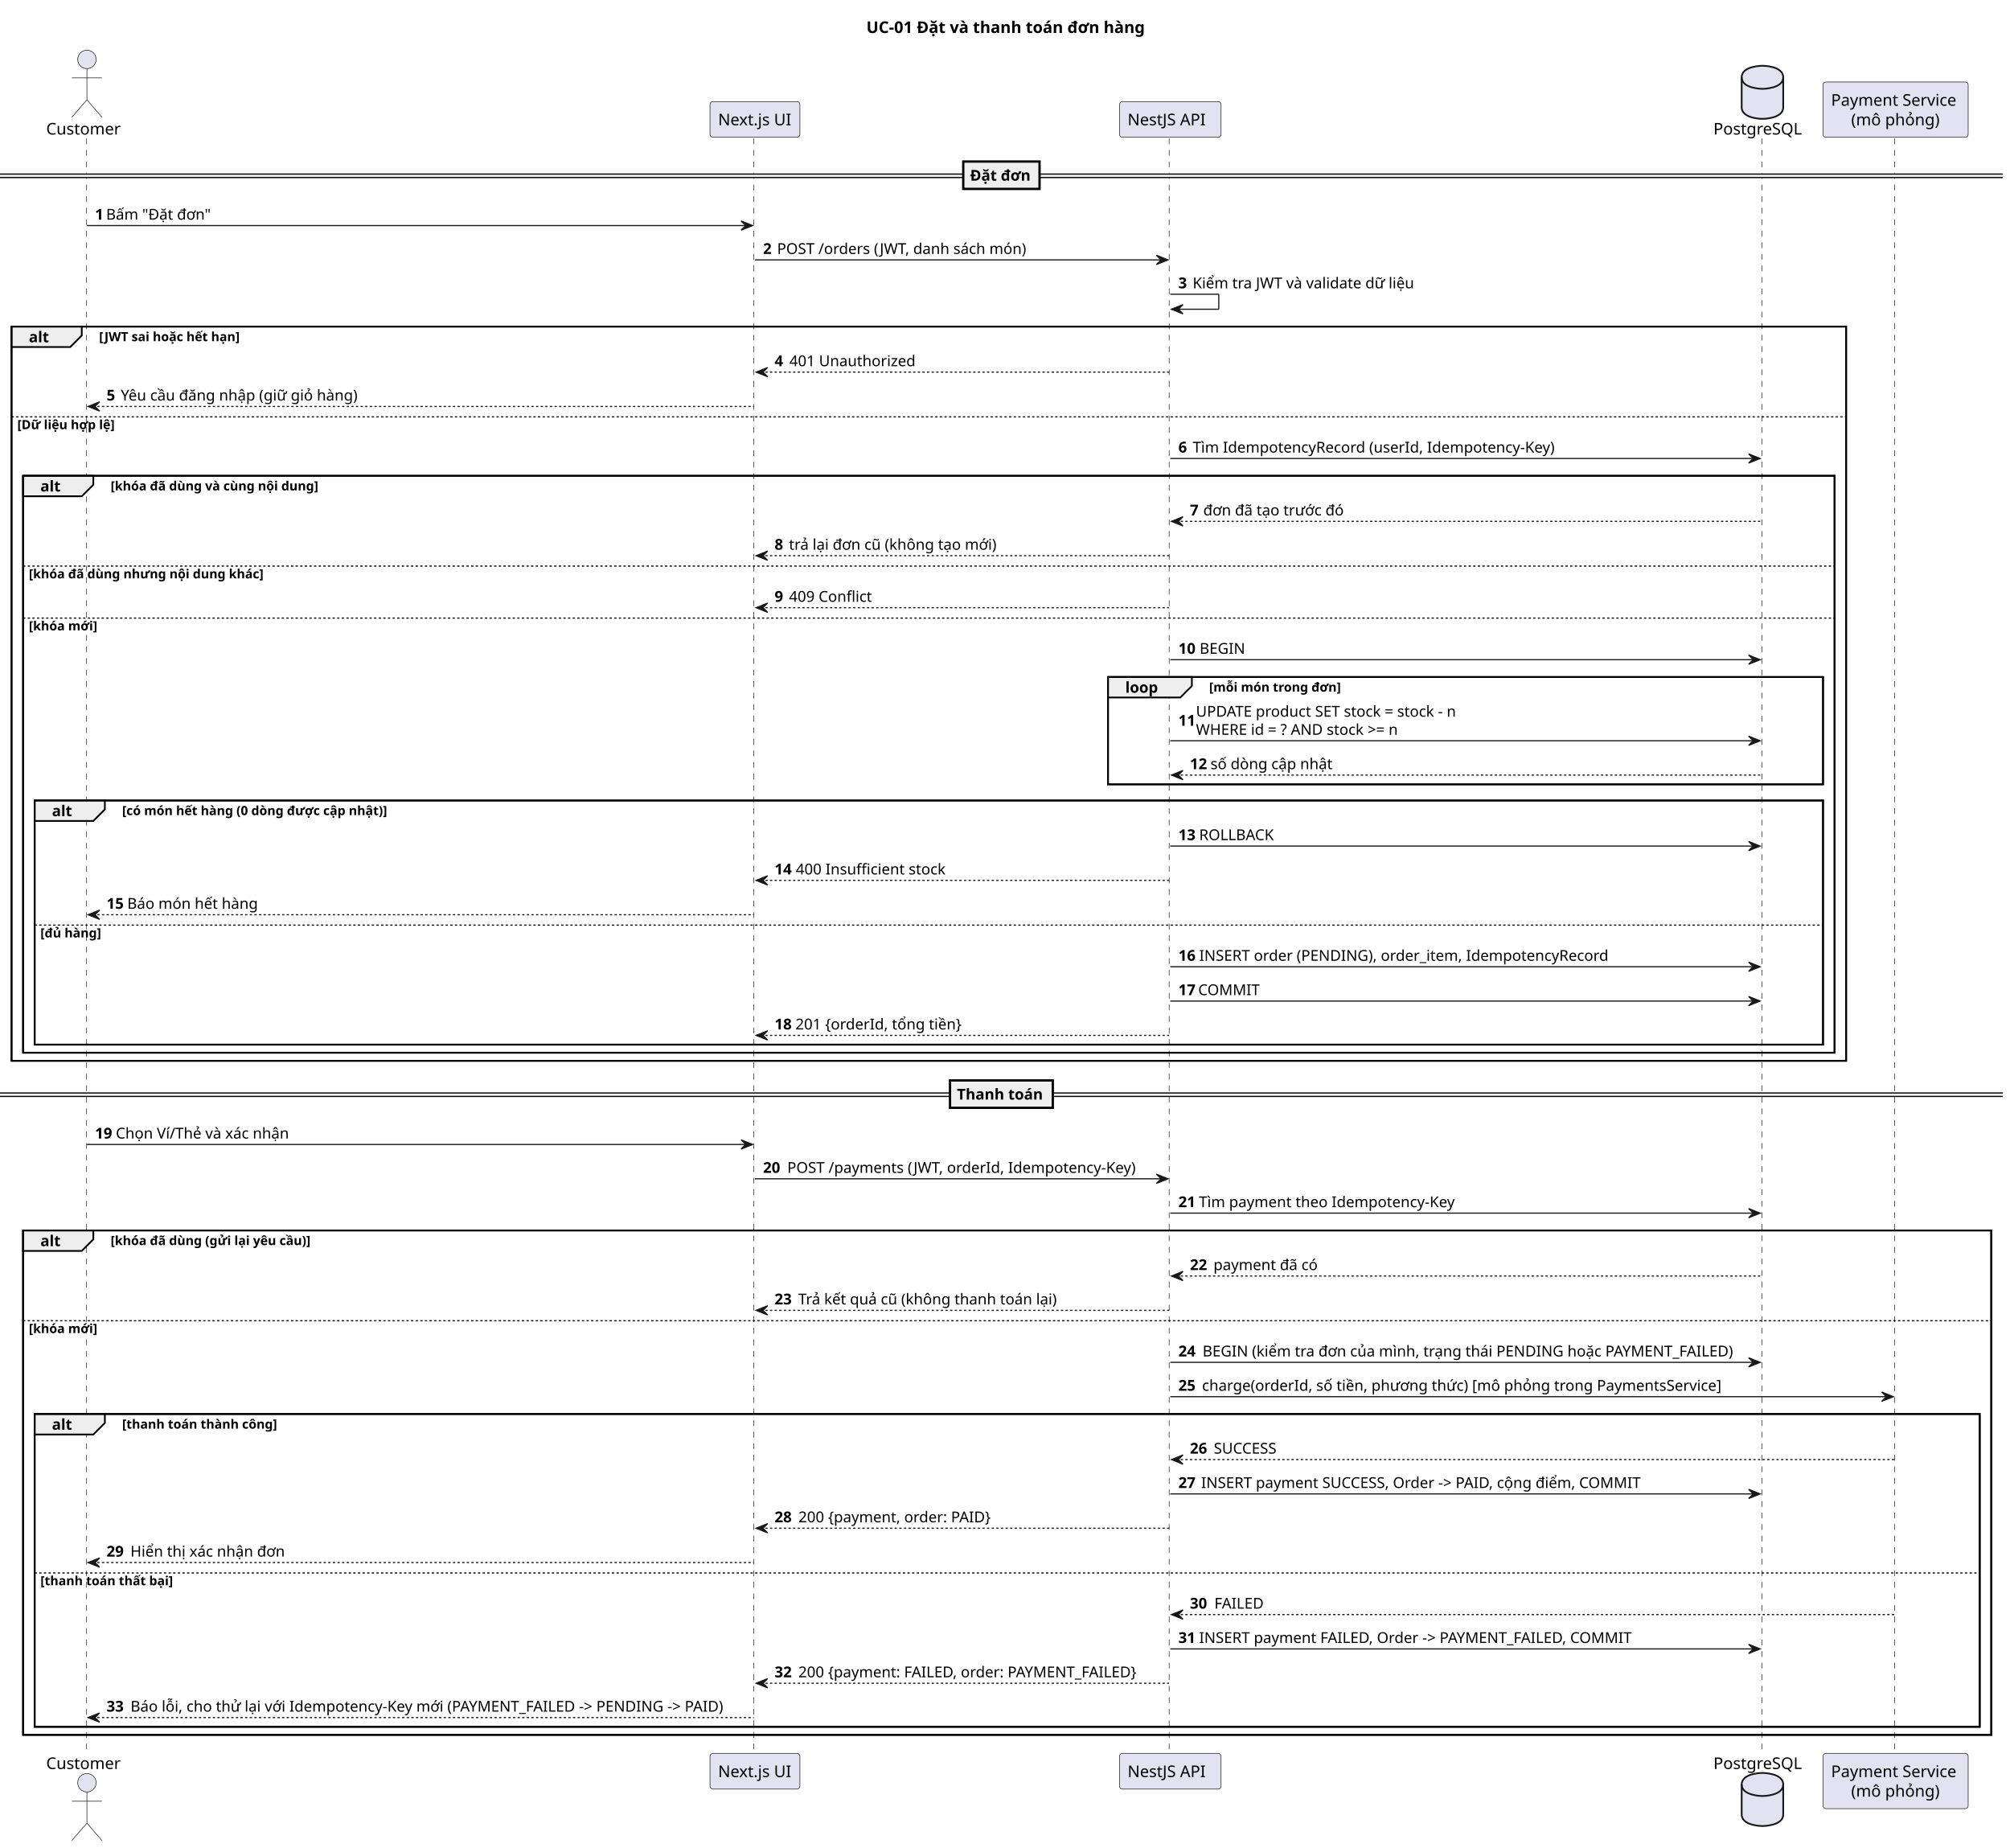
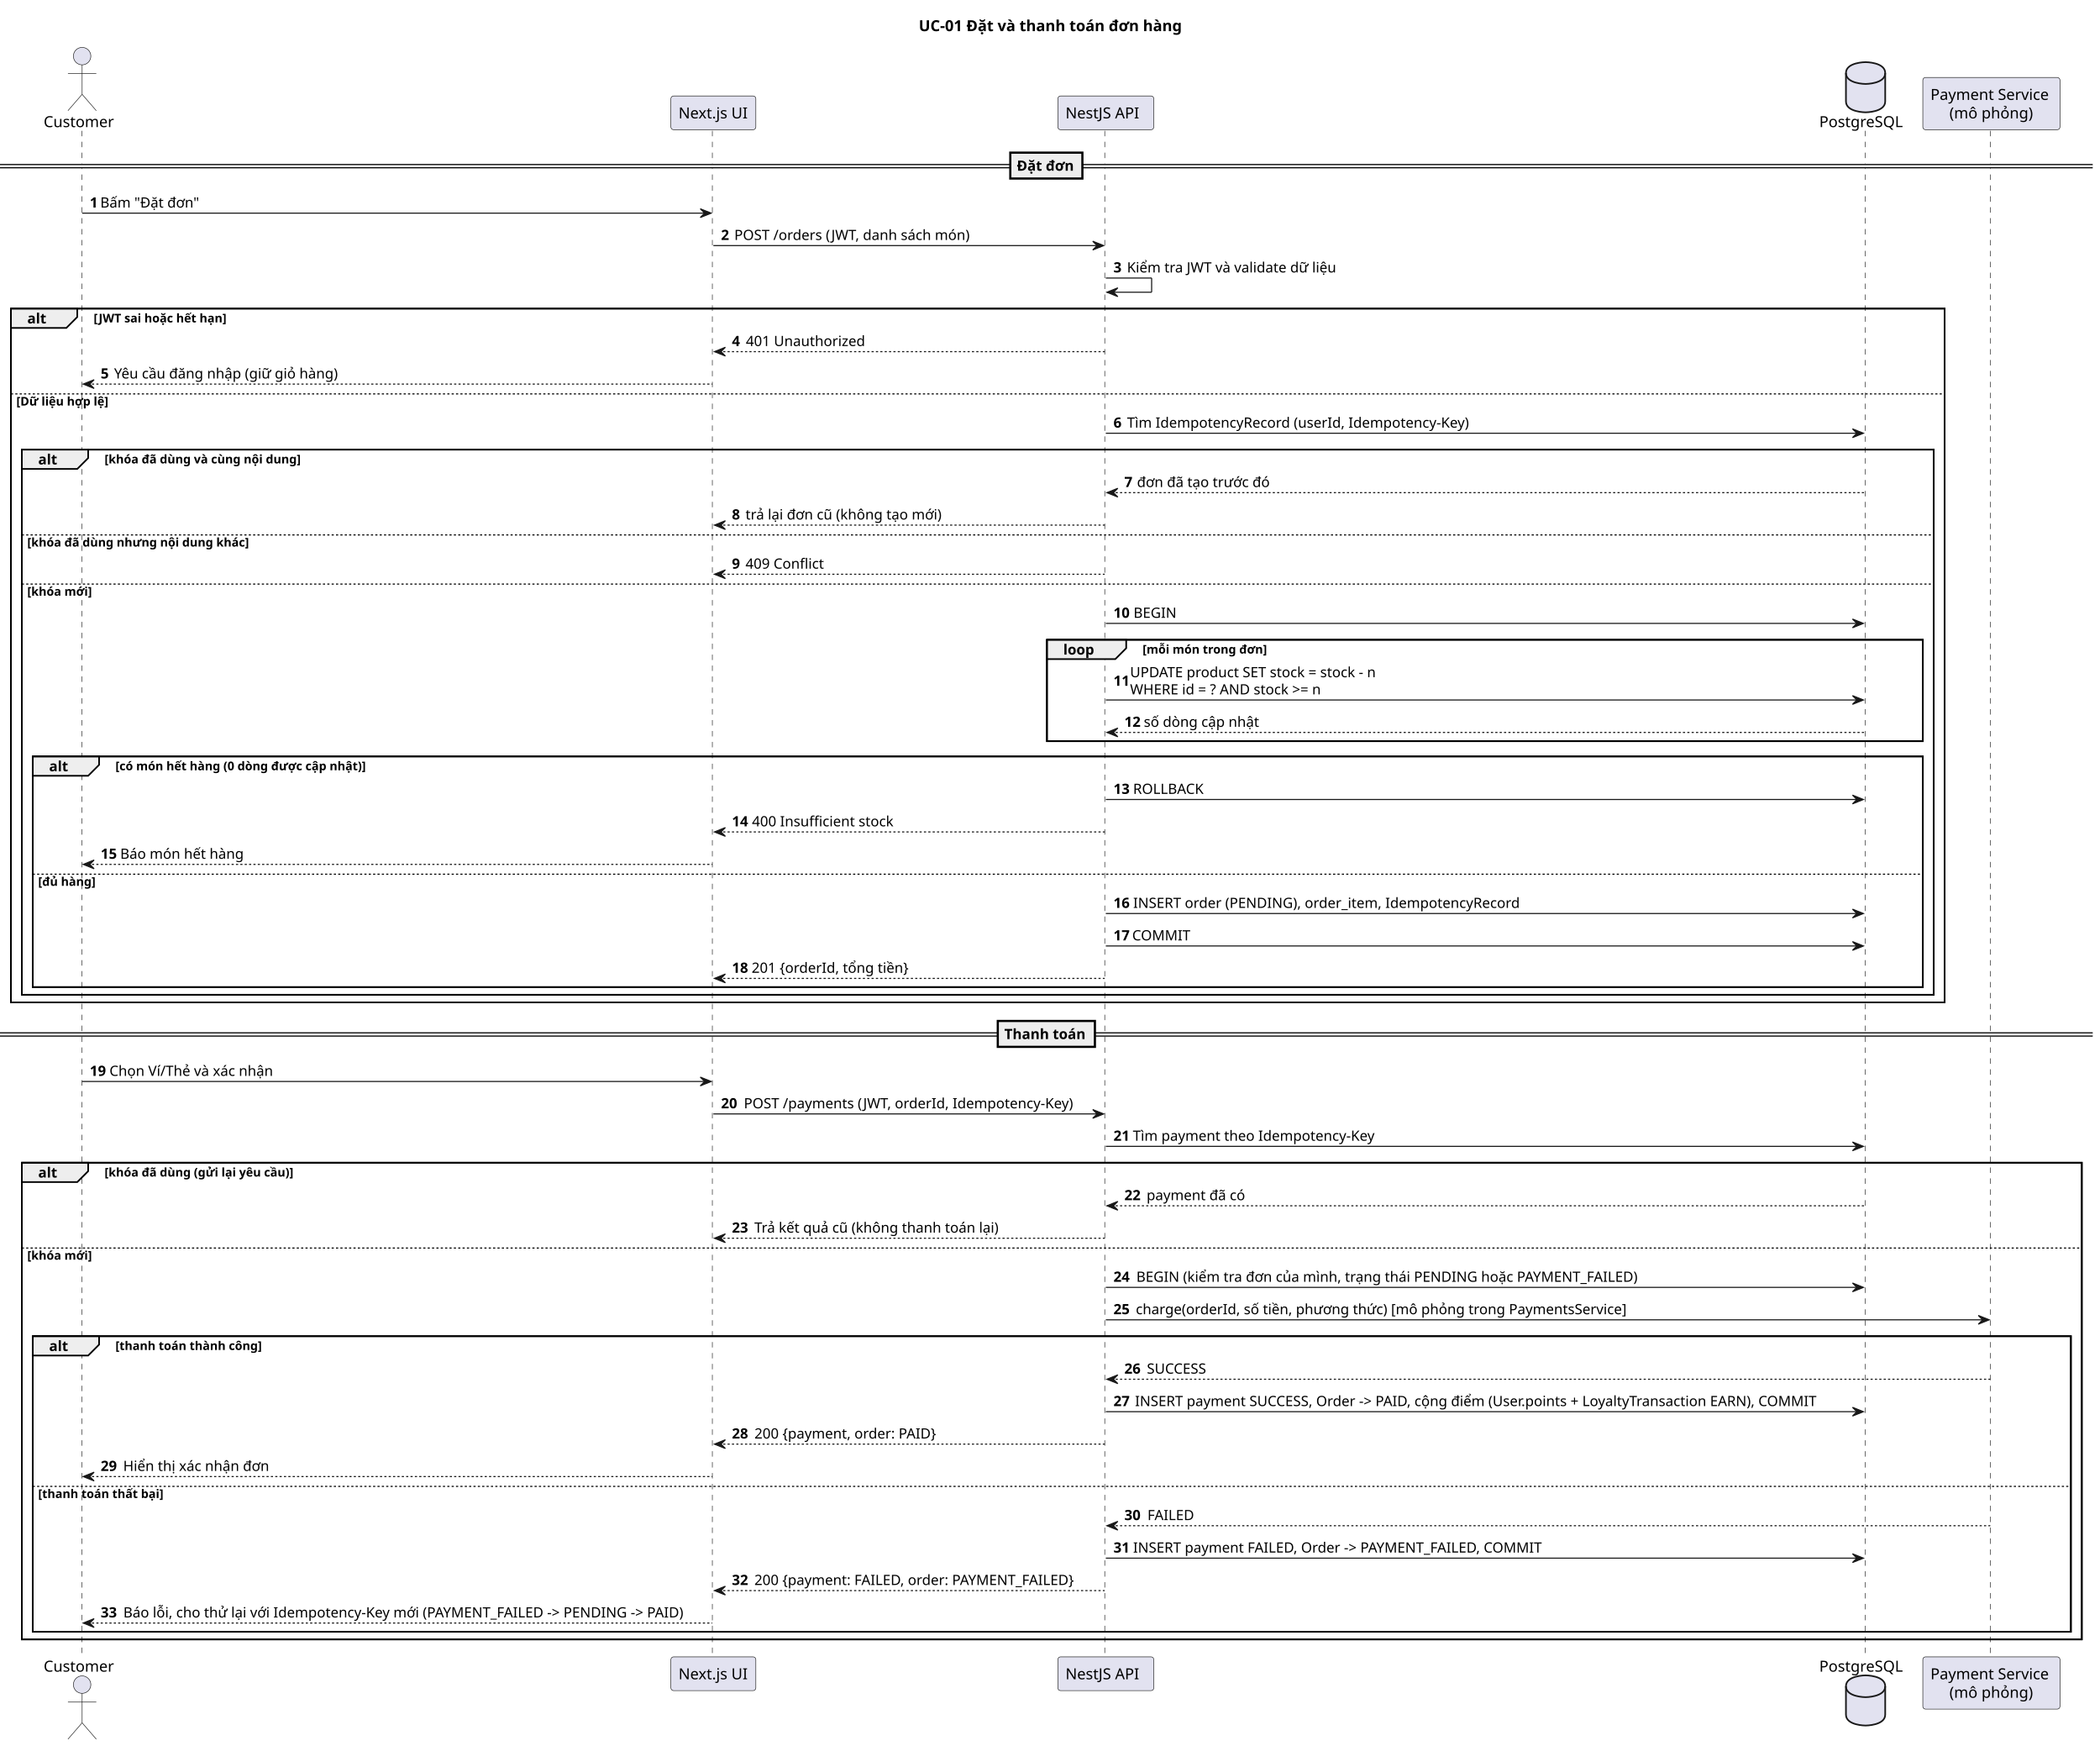
- <svg xmlns="http://www.w3.org/2000/svg" contentStyleType="text/css" height="1600px" preserveAspectRatio="none" style="width:1741px;height:1600px;background:#FFFFFF;" version="1.1" viewBox="0 0 1741 1600" width="1741px" zoomAndPan="magnify">
+ <svg xmlns="http://www.w3.org/2000/svg" contentStyleType="text/css" height="1600px" preserveAspectRatio="none" style="width:1925px;height:1600px;background:#FFFFFF;" version="1.1" viewBox="0 0 1925 1600" width="1925px" zoomAndPan="magnify">
  <defs />
  <g>
-     <text fill="#000000" font-family="sans-serif" font-size="14" font-weight="bold" lengthAdjust="spacing" textLength="232.88" x="750.442" y="28.562">UC-01 Đặt và thanh toán đơn hàng</text>
-     <rect fill="none" height="635.828" style="stroke:#000000;stroke-width:1.5;" width="1589.044" x="10" y="282.797" />
-     <rect fill="none" height="499.601" style="stroke:#000000;stroke-width:1.5;" width="1569.044" x="20" y="412.024" />
-     <rect fill="none" height="92.918" style="stroke:#000000;stroke-width:1.5;" width="619.35" x="959.695" y="586.291" />
-     <rect fill="none" height="211.416" style="stroke:#000000;stroke-width:1.5;" width="1549.044" x="30" y="693.209" />
-     <rect fill="none" height="436.832" style="stroke:#000000;stroke-width:1.5;" width="1704.764" x="20" y="1065.543" />
-     <rect fill="none" height="270.875" style="stroke:#000000;stroke-width:1.5;" width="1684.764" x="30" y="1224.5" />
+     <text fill="#000000" font-family="sans-serif" font-size="14" font-weight="bold" lengthAdjust="spacing" textLength="232.88" x="842.21" y="28.562">UC-01 Đặt và thanh toán đơn hàng</text>
+     <rect fill="none" height="635.828" style="stroke:#000000;stroke-width:1.5;" width="1772.581" x="10" y="282.797" />
+     <rect fill="none" height="499.601" style="stroke:#000000;stroke-width:1.5;" width="1752.581" x="20" y="412.024" />
+     <rect fill="none" height="92.918" style="stroke:#000000;stroke-width:1.5;" width="802.886" x="959.695" y="586.291" />
+     <rect fill="none" height="211.416" style="stroke:#000000;stroke-width:1.5;" width="1732.581" x="30" y="693.209" />
+     <rect fill="none" height="436.832" style="stroke:#000000;stroke-width:1.5;" width="1888.3" x="20" y="1065.543" />
+     <rect fill="none" height="270.875" style="stroke:#000000;stroke-width:1.5;" width="1868.3" x="30" y="1224.5" />
    <line style="stroke:#181818;stroke-width:0.5;stroke-dasharray:5.0,5.0;" x1="75" x2="75" y1="119.879" y2="1519.375" />
    <line style="stroke:#181818;stroke-width:0.5;stroke-dasharray:5.0,5.0;" x1="652.986" x2="652.986" y1="119.879" y2="1519.375" />
    <line style="stroke:#181818;stroke-width:0.5;stroke-dasharray:5.0,5.0;" x1="1012.695" x2="1012.695" y1="119.879" y2="1519.375" />
-     <line style="stroke:#181818;stroke-width:0.5;stroke-dasharray:5.0,5.0;" x1="1526.117" x2="1526.117" y1="119.879" y2="1519.375" />
-     <line style="stroke:#181818;stroke-width:0.5;stroke-dasharray:5.0,5.0;" x1="1641.044" x2="1641.044" y1="119.879" y2="1519.375" />
+     <line style="stroke:#181818;stroke-width:0.5;stroke-dasharray:5.0,5.0;" x1="1709.653" x2="1709.653" y1="119.879" y2="1519.375" />
+     <line style="stroke:#181818;stroke-width:0.5;stroke-dasharray:5.0,5.0;" x1="1824.581" x2="1824.581" y1="119.879" y2="1519.375" />
    <text fill="#000000" font-family="sans-serif" font-size="14" lengthAdjust="spacing" textLength="64.565" x="40" y="116.502">Customer</text>
    <ellipse cx="75.283" cy="51.44" fill="#E2E2F0" rx="8" ry="8" style="stroke:#181818;stroke-width:0.5;" />
    <path d="M75.283,59.44 L75.283,86.439 M62.283,67.439 L88.283,67.439 M75.283,86.439 L62.283,101.439 M75.283,86.439 L88.283,101.439 " fill="none" style="stroke:#181818;stroke-width:0.5;" />
    <text fill="#000000" font-family="sans-serif" font-size="14" lengthAdjust="spacing" textLength="64.565" x="40" y="1531.938">Customer</text>
    <ellipse cx="75.283" cy="1543.814" fill="#E2E2F0" rx="8" ry="8" style="stroke:#181818;stroke-width:0.5;" />
    <path d="M75.283,1551.814 L75.283,1578.814 M62.283,1559.814 L88.283,1559.814 M75.283,1578.814 L62.283,1593.814 M75.283,1578.814 L88.283,1593.814 " fill="none" style="stroke:#181818;stroke-width:0.5;" />
    <rect fill="#E2E2F0" height="30.939" rx="2.5" ry="2.5" style="stroke:#181818;stroke-width:0.5;" width="77.861" x="614.986" y="87.939" />
    <text fill="#000000" font-family="sans-serif" font-size="14" lengthAdjust="spacing" textLength="63.861" x="621.986" y="108.502">Next.js UI</text>
    <rect fill="#E2E2F0" height="30.939" rx="2.5" ry="2.5" style="stroke:#181818;stroke-width:0.5;" width="77.861" x="614.986" y="1518.375" />
    <text fill="#000000" font-family="sans-serif" font-size="14" lengthAdjust="spacing" textLength="63.861" x="621.986" y="1538.938">Next.js UI</text>
    <rect fill="#E2E2F0" height="30.939" rx="2.5" ry="2.5" style="stroke:#181818;stroke-width:0.5;" width="87.951" x="969.695" y="87.939" />
    <text fill="#000000" font-family="sans-serif" font-size="14" lengthAdjust="spacing" textLength="73.951" x="976.695" y="108.502">NestJS API</text>
    <rect fill="#E2E2F0" height="30.939" rx="2.5" ry="2.5" style="stroke:#181818;stroke-width:0.5;" width="87.951" x="969.695" y="1518.375" />
    <text fill="#000000" font-family="sans-serif" font-size="14" lengthAdjust="spacing" textLength="73.951" x="976.695" y="1538.938">NestJS API</text>
-     <text fill="#000000" font-family="sans-serif" font-size="14" lengthAdjust="spacing" textLength="78.928" x="1484.117" y="116.502">PostgreSQL</text>
-     <path d="M1508.581,66.939 C1508.581,56.94 1526.581,56.94 1526.581,56.94 C1526.581,56.94 1544.581,56.94 1544.581,66.939 L1544.581,92.939 C1544.581,102.939 1526.581,102.939 1526.581,102.939 C1526.581,102.939 1508.581,102.939 1508.581,92.939 L1508.581,66.939 " fill="#E2E2F0" style="stroke:#181818;stroke-width:1.5;" />
-     <path d="M1508.581,66.939 C1508.581,76.939 1526.581,76.939 1526.581,76.939 C1526.581,76.939 1544.581,76.939 1544.581,66.939 " fill="none" style="stroke:#181818;stroke-width:1.5;" />
-     <text fill="#000000" font-family="sans-serif" font-size="14" lengthAdjust="spacing" textLength="78.928" x="1484.117" y="1531.938">PostgreSQL</text>
-     <path d="M1508.581,1545.314 C1508.581,1535.314 1526.581,1535.314 1526.581,1535.314 C1526.581,1535.314 1544.581,1535.314 1544.581,1545.314 L1544.581,1571.314 C1544.581,1581.314 1526.581,1581.314 1526.581,1581.314 C1526.581,1581.314 1508.581,1581.314 1508.581,1571.314 L1508.581,1545.314 " fill="#E2E2F0" style="stroke:#181818;stroke-width:1.5;" />
-     <path d="M1508.581,1545.314 C1508.581,1555.314 1526.581,1555.314 1526.581,1555.314 C1526.581,1555.314 1544.581,1555.314 1544.581,1545.314 " fill="none" style="stroke:#181818;stroke-width:1.5;" />
-     <rect fill="#E2E2F0" height="47.879" rx="2.5" ry="2.5" style="stroke:#181818;stroke-width:0.5;" width="125.72" x="1579.044" y="71" />
-     <text fill="#000000" font-family="sans-serif" font-size="14" lengthAdjust="spacing" textLength="111.72" x="1586.044" y="91.562">Payment Service</text>
-     <text fill="#000000" font-family="sans-serif" font-size="14" lengthAdjust="spacing" textLength="76.911" x="1603.449" y="108.502">(mô phỏng)</text>
-     <rect fill="#E2E2F0" height="47.879" rx="2.5" ry="2.5" style="stroke:#181818;stroke-width:0.5;" width="125.72" x="1579.044" y="1518.375" />
-     <text fill="#000000" font-family="sans-serif" font-size="14" lengthAdjust="spacing" textLength="111.72" x="1586.044" y="1538.938">Payment Service</text>
-     <text fill="#000000" font-family="sans-serif" font-size="14" lengthAdjust="spacing" textLength="76.911" x="1603.449" y="1555.877">(mô phỏng)</text>
-     <rect fill="#EEEEEE" height="3" style="stroke:#EEEEEE;stroke-width:1.0;" width="1734.764" x="0" y="150.744" />
-     <line style="stroke:#000000;stroke-width:1.0;" x1="0" x2="1734.764" y1="150.744" y2="150.744" />
-     <line style="stroke:#000000;stroke-width:1.0;" x1="0" x2="1734.764" y1="153.744" y2="153.744" />
-     <rect fill="#EEEEEE" height="23.73" style="stroke:#000000;stroke-width:2.0;" width="66.095" x="834.335" y="139.879" />
-     <text fill="#000000" font-family="sans-serif" font-size="13" font-weight="bold" lengthAdjust="spacing" textLength="49.017" x="840.335" y="156.473">Đặt đơn</text>
+     <text fill="#000000" font-family="sans-serif" font-size="14" lengthAdjust="spacing" textLength="78.928" x="1667.653" y="116.502">PostgreSQL</text>
+     <path d="M1692.117,66.939 C1692.117,56.94 1710.117,56.94 1710.117,56.94 C1710.117,56.94 1728.117,56.94 1728.117,66.939 L1728.117,92.939 C1728.117,102.939 1710.117,102.939 1710.117,102.939 C1710.117,102.939 1692.117,102.939 1692.117,92.939 L1692.117,66.939 " fill="#E2E2F0" style="stroke:#181818;stroke-width:1.5;" />
+     <path d="M1692.117,66.939 C1692.117,76.939 1710.117,76.939 1710.117,76.939 C1710.117,76.939 1728.117,76.939 1728.117,66.939 " fill="none" style="stroke:#181818;stroke-width:1.5;" />
+     <text fill="#000000" font-family="sans-serif" font-size="14" lengthAdjust="spacing" textLength="78.928" x="1667.653" y="1531.938">PostgreSQL</text>
+     <path d="M1692.117,1545.314 C1692.117,1535.314 1710.117,1535.314 1710.117,1535.314 C1710.117,1535.314 1728.117,1535.314 1728.117,1545.314 L1728.117,1571.314 C1728.117,1581.314 1710.117,1581.314 1710.117,1581.314 C1710.117,1581.314 1692.117,1581.314 1692.117,1571.314 L1692.117,1545.314 " fill="#E2E2F0" style="stroke:#181818;stroke-width:1.5;" />
+     <path d="M1692.117,1545.314 C1692.117,1555.314 1710.117,1555.314 1710.117,1555.314 C1710.117,1555.314 1728.117,1555.314 1728.117,1545.314 " fill="none" style="stroke:#181818;stroke-width:1.5;" />
+     <rect fill="#E2E2F0" height="47.879" rx="2.5" ry="2.5" style="stroke:#181818;stroke-width:0.5;" width="125.72" x="1762.581" y="71" />
+     <text fill="#000000" font-family="sans-serif" font-size="14" lengthAdjust="spacing" textLength="111.72" x="1769.581" y="91.562">Payment Service</text>
+     <text fill="#000000" font-family="sans-serif" font-size="14" lengthAdjust="spacing" textLength="76.911" x="1786.985" y="108.502">(mô phỏng)</text>
+     <rect fill="#E2E2F0" height="47.879" rx="2.5" ry="2.5" style="stroke:#181818;stroke-width:0.5;" width="125.72" x="1762.581" y="1518.375" />
+     <text fill="#000000" font-family="sans-serif" font-size="14" lengthAdjust="spacing" textLength="111.72" x="1769.581" y="1538.938">Payment Service</text>
+     <text fill="#000000" font-family="sans-serif" font-size="14" lengthAdjust="spacing" textLength="76.911" x="1786.985" y="1555.877">(mô phỏng)</text>
+     <rect fill="#EEEEEE" height="3" style="stroke:#EEEEEE;stroke-width:1.0;" width="1918.3" x="0" y="150.744" />
+     <line style="stroke:#000000;stroke-width:1.0;" x1="0" x2="1918.3" y1="150.744" y2="150.744" />
+     <line style="stroke:#000000;stroke-width:1.0;" x1="0" x2="1918.3" y1="153.744" y2="153.744" />
+     <rect fill="#EEEEEE" height="23.73" style="stroke:#000000;stroke-width:2.0;" width="66.095" x="926.102" y="139.879" />
+     <text fill="#000000" font-family="sans-serif" font-size="13" font-weight="bold" lengthAdjust="spacing" textLength="49.017" x="932.102" y="156.473">Đặt đơn</text>
    <polygon fill="#181818" points="641.917,191.338,651.917,195.338,641.917,199.338,645.917,195.338" style="stroke:#181818;stroke-width:1.0;" />
    <line style="stroke:#181818;stroke-width:1.0;" x1="75.283" x2="647.917" y1="195.338" y2="195.338" />
    <text fill="#000000" font-family="sans-serif" font-size="13" font-weight="bold" lengthAdjust="spacing" textLength="5.605" x="82.283" y="190.202">1</text>
    <text fill="#000000" font-family="sans-serif" font-size="13" lengthAdjust="spacing" textLength="90.949" x="91.888" y="190.202">Bấm "Đặt đơn"</text>
    <polygon fill="#181818" points="1001.67,221.067,1011.67,225.067,1001.67,229.067,1005.67,225.067" style="stroke:#181818;stroke-width:1.0;" />
    <line style="stroke:#181818;stroke-width:1.0;" x1="653.917" x2="1007.67" y1="225.067" y2="225.067" />
    <text fill="#000000" font-family="sans-serif" font-size="13" font-weight="bold" lengthAdjust="spacing" textLength="8.188" x="660.917" y="219.932">2</text>
    <text fill="#000000" font-family="sans-serif" font-size="13" lengthAdjust="spacing" textLength="226.542" x="673.105" y="219.932">POST /orders (JWT, danh sách món)</text>
    <line style="stroke:#181818;stroke-width:1.0;" x1="1013.67" x2="1055.67" y1="254.797" y2="254.797" />
    <line style="stroke:#181818;stroke-width:1.0;" x1="1055.67" x2="1055.67" y1="254.797" y2="267.797" />
    <line style="stroke:#181818;stroke-width:1.0;" x1="1014.67" x2="1055.67" y1="267.797" y2="267.797" />
    <polygon fill="#181818" points="1024.67,263.797,1014.67,267.797,1024.67,271.797,1020.67,267.797" style="stroke:#181818;stroke-width:1.0;" />
    <text fill="#000000" font-family="sans-serif" font-size="13" font-weight="bold" lengthAdjust="spacing" textLength="8.392" x="1020.67" y="249.661">3</text>
    <text fill="#000000" font-family="sans-serif" font-size="13" lengthAdjust="spacing" textLength="198.034" x="1033.062" y="249.661">Kiểm tra JWT và validate dữ liệu</text>
    <path d="M10,282.797 L70.831,282.797 L70.831,290.526 L60.831,300.526 L10,300.526 L10,282.797 " fill="#EEEEEE" style="stroke:#000000;stroke-width:1.5;" />
-     <rect fill="none" height="635.828" style="stroke:#000000;stroke-width:1.5;" width="1589.044" x="10" y="282.797" />
+     <rect fill="none" height="635.828" style="stroke:#000000;stroke-width:1.5;" width="1772.581" x="10" y="282.797" />
    <text fill="#000000" font-family="sans-serif" font-size="13" font-weight="bold" lengthAdjust="spacing" textLength="15.831" x="25" y="296.391">alt</text>
    <text fill="#000000" font-family="sans-serif" font-size="11" font-weight="bold" lengthAdjust="spacing" textLength="123.39" x="85.831" y="295.453">[JWT sai hoặc hết hạn]</text>
    <polygon fill="#181818" points="664.917,318.256,654.917,322.256,664.917,326.256,660.917,322.256" style="stroke:#181818;stroke-width:1.0;" />
    <line style="stroke:#181818;stroke-width:1.0;stroke-dasharray:2.0,2.0;" x1="658.917" x2="1012.67" y1="322.256" y2="322.256" />
    <text fill="#000000" font-family="sans-serif" font-size="13" font-weight="bold" lengthAdjust="spacing" textLength="8.791" x="670.917" y="317.12">4</text>
    <text fill="#000000" font-family="sans-serif" font-size="13" lengthAdjust="spacing" textLength="108.38" x="683.708" y="317.12">401 Unauthorized</text>
    <polygon fill="#181818" points="86.283,347.985,76.283,351.985,86.283,355.985,82.283,351.985" style="stroke:#181818;stroke-width:1.0;" />
    <line style="stroke:#181818;stroke-width:1.0;stroke-dasharray:2.0,2.0;" x1="80.283" x2="652.917" y1="351.985" y2="351.985" />
    <text fill="#000000" font-family="sans-serif" font-size="13" font-weight="bold" lengthAdjust="spacing" textLength="8.309" x="92.283" y="346.85">5</text>
    <text fill="#000000" font-family="sans-serif" font-size="13" lengthAdjust="spacing" textLength="208.197" x="104.592" y="346.85">Yêu cầu đăng nhập (giữ giỏ hàng)</text>
-     <line style="stroke:#000000;stroke-width:1.0;stroke-dasharray:2.0,2.0;" x1="10" x2="1599.044" y1="360.985" y2="360.985" />
+     <line style="stroke:#000000;stroke-width:1.0;stroke-dasharray:2.0,2.0;" x1="10" x2="1782.581" y1="360.985" y2="360.985" />
    <text fill="#000000" font-family="sans-serif" font-size="11" font-weight="bold" lengthAdjust="spacing" textLength="80.717" x="15" y="371.642">[Dữ liệu hợp lệ]</text>
-     <polygon fill="#181818" points="1514.581,393.024,1524.581,397.024,1514.581,401.024,1518.581,397.024" style="stroke:#181818;stroke-width:1.0;" />
-     <line style="stroke:#181818;stroke-width:1.0;" x1="1013.67" x2="1520.581" y1="397.024" y2="397.024" />
+     <polygon fill="#181818" points="1698.117,393.024,1708.117,397.024,1698.117,401.024,1702.117,397.024" style="stroke:#181818;stroke-width:1.0;" />
+     <line style="stroke:#181818;stroke-width:1.0;" x1="1013.67" x2="1704.117" y1="397.024" y2="397.024" />
    <text fill="#000000" font-family="sans-serif" font-size="13" font-weight="bold" lengthAdjust="spacing" textLength="8.442" x="1020.67" y="391.889">6</text>
    <text fill="#000000" font-family="sans-serif" font-size="13" lengthAdjust="spacing" textLength="320.055" x="1033.113" y="391.889">Tìm IdempotencyRecord (userId, Idempotency-Key)</text>
    <path d="M20,412.024 L80.831,412.024 L80.831,419.754 L70.831,429.754 L20,429.754 L20,412.024 " fill="#EEEEEE" style="stroke:#000000;stroke-width:1.5;" />
-     <rect fill="none" height="499.601" style="stroke:#000000;stroke-width:1.5;" width="1569.044" x="20" y="412.024" />
+     <rect fill="none" height="499.601" style="stroke:#000000;stroke-width:1.5;" width="1752.581" x="20" y="412.024" />
    <text fill="#000000" font-family="sans-serif" font-size="13" font-weight="bold" lengthAdjust="spacing" textLength="15.831" x="35" y="425.618">alt</text>
    <text fill="#000000" font-family="sans-serif" font-size="11" font-weight="bold" lengthAdjust="spacing" textLength="175.441" x="95.831" y="424.681">[khóa đã dùng và cùng nội dung]</text>
    <polygon fill="#181818" points="1024.67,447.483,1014.67,451.483,1024.67,455.483,1020.67,451.483" style="stroke:#181818;stroke-width:1.0;" />
-     <line style="stroke:#181818;stroke-width:1.0;stroke-dasharray:2.0,2.0;" x1="1018.67" x2="1525.581" y1="451.483" y2="451.483" />
+     <line style="stroke:#181818;stroke-width:1.0;stroke-dasharray:2.0,2.0;" x1="1018.67" x2="1709.117" y1="451.483" y2="451.483" />
    <text fill="#000000" font-family="sans-serif" font-size="13" font-weight="bold" lengthAdjust="spacing" textLength="7.56" x="1030.67" y="446.348">7</text>
    <text fill="#000000" font-family="sans-serif" font-size="13" lengthAdjust="spacing" textLength="120.77" x="1042.23" y="446.348">đơn đã tạo trước đó</text>
    <polygon fill="#181818" points="664.917,477.213,654.917,481.213,664.917,485.213,660.917,481.213" style="stroke:#181818;stroke-width:1.0;" />
    <line style="stroke:#181818;stroke-width:1.0;stroke-dasharray:2.0,2.0;" x1="658.917" x2="1012.67" y1="481.213" y2="481.213" />
    <text fill="#000000" font-family="sans-serif" font-size="13" font-weight="bold" lengthAdjust="spacing" textLength="8.461" x="670.917" y="476.077">8</text>
    <text fill="#000000" font-family="sans-serif" font-size="13" lengthAdjust="spacing" textLength="179.886" x="683.378" y="476.077">trả lại đơn cũ (không tạo mới)</text>
-     <line style="stroke:#000000;stroke-width:1.0;stroke-dasharray:2.0,2.0;" x1="20" x2="1589.044" y1="490.213" y2="490.213" />
+     <line style="stroke:#000000;stroke-width:1.0;stroke-dasharray:2.0,2.0;" x1="20" x2="1772.581" y1="490.213" y2="490.213" />
    <text fill="#000000" font-family="sans-serif" font-size="11" font-weight="bold" lengthAdjust="spacing" textLength="196.179" x="25" y="500.869">[khóa đã dùng nhưng nội dung khác]</text>
    <polygon fill="#181818" points="664.917,522.252,654.917,526.252,664.917,530.252,660.917,526.252" style="stroke:#181818;stroke-width:1.0;" />
    <line style="stroke:#181818;stroke-width:1.0;stroke-dasharray:2.0,2.0;" x1="658.917" x2="1012.67" y1="526.252" y2="526.252" />
    <text fill="#000000" font-family="sans-serif" font-size="13" font-weight="bold" lengthAdjust="spacing" textLength="8.442" x="670.917" y="521.116">9</text>
    <text fill="#000000" font-family="sans-serif" font-size="13" lengthAdjust="spacing" textLength="76.077" x="683.359" y="521.116">409 Conflict</text>
-     <line style="stroke:#000000;stroke-width:1.0;stroke-dasharray:2.0,2.0;" x1="20" x2="1589.044" y1="535.252" y2="535.252" />
+     <line style="stroke:#000000;stroke-width:1.0;stroke-dasharray:2.0,2.0;" x1="20" x2="1772.581" y1="535.252" y2="535.252" />
    <text fill="#000000" font-family="sans-serif" font-size="11" font-weight="bold" lengthAdjust="spacing" textLength="57.009" x="25" y="545.908">[khóa mới]</text>
-     <polygon fill="#181818" points="1514.581,567.291,1524.581,571.291,1514.581,575.291,1518.581,571.291" style="stroke:#181818;stroke-width:1.0;" />
-     <line style="stroke:#181818;stroke-width:1.0;" x1="1013.67" x2="1520.581" y1="571.291" y2="571.291" />
+     <polygon fill="#181818" points="1698.117,567.291,1708.117,571.291,1698.117,575.291,1702.117,571.291" style="stroke:#181818;stroke-width:1.0;" />
+     <line style="stroke:#181818;stroke-width:1.0;" x1="1013.67" x2="1704.117" y1="571.291" y2="571.291" />
    <text fill="#000000" font-family="sans-serif" font-size="13" font-weight="bold" lengthAdjust="spacing" textLength="14.371" x="1020.67" y="566.155">10</text>
    <text fill="#000000" font-family="sans-serif" font-size="13" lengthAdjust="spacing" textLength="39.305" x="1039.042" y="566.155">BEGIN</text>
    <path d="M959.695,586.291 L1032.358,586.291 L1032.358,594.02 L1022.358,604.02 L959.695,604.02 L959.695,586.291 " fill="#EEEEEE" style="stroke:#000000;stroke-width:1.5;" />
-     <rect fill="none" height="92.918" style="stroke:#000000;stroke-width:1.5;" width="619.35" x="959.695" y="586.291" />
+     <rect fill="none" height="92.918" style="stroke:#000000;stroke-width:1.5;" width="802.886" x="959.695" y="586.291" />
    <text fill="#000000" font-family="sans-serif" font-size="13" font-weight="bold" lengthAdjust="spacing" textLength="27.663" x="974.695" y="599.885">loop</text>
    <text fill="#000000" font-family="sans-serif" font-size="11" font-weight="bold" lengthAdjust="spacing" textLength="109.071" x="1047.358" y="598.947">[mỗi món trong đơn]</text>
-     <polygon fill="#181818" points="1514.581,637.48,1524.581,641.48,1514.581,645.48,1518.581,641.48" style="stroke:#181818;stroke-width:1.0;" />
-     <line style="stroke:#181818;stroke-width:1.0;" x1="1013.67" x2="1520.581" y1="641.48" y2="641.48" />
+     <polygon fill="#181818" points="1698.117,637.48,1708.117,641.48,1698.117,645.48,1702.117,641.48" style="stroke:#181818;stroke-width:1.0;" />
+     <line style="stroke:#181818;stroke-width:1.0;" x1="1013.67" x2="1704.117" y1="641.48" y2="641.48" />
    <text fill="#000000" font-family="sans-serif" font-size="13" font-weight="bold" lengthAdjust="spacing" textLength="11.21" x="1020.67" y="628.479">11</text>
    <text fill="#000000" font-family="sans-serif" font-size="13" lengthAdjust="spacing" textLength="239.852" x="1035.88" y="620.614">UPDATE product SET stock = stock - n</text>
    <text fill="#000000" font-family="sans-serif" font-size="13" lengthAdjust="spacing" textLength="184.914" x="1035.88" y="636.344">WHERE id = ? AND stock &gt;= n</text>
    <polygon fill="#181818" points="1024.67,667.209,1014.67,671.209,1024.67,675.209,1020.67,671.209" style="stroke:#181818;stroke-width:1.0;" />
-     <line style="stroke:#181818;stroke-width:1.0;stroke-dasharray:2.0,2.0;" x1="1018.67" x2="1525.581" y1="671.209" y2="671.209" />
+     <line style="stroke:#181818;stroke-width:1.0;stroke-dasharray:2.0,2.0;" x1="1018.67" x2="1709.117" y1="671.209" y2="671.209" />
    <text fill="#000000" font-family="sans-serif" font-size="13" font-weight="bold" lengthAdjust="spacing" textLength="13.793" x="1030.67" y="666.073">12</text>
    <text fill="#000000" font-family="sans-serif" font-size="13" lengthAdjust="spacing" textLength="106.641" x="1048.464" y="666.073">số dòng cập nhật</text>
    <path d="M30,693.209 L90.831,693.209 L90.831,700.938 L80.831,710.938 L30,710.938 L30,693.209 " fill="#EEEEEE" style="stroke:#000000;stroke-width:1.5;" />
-     <rect fill="none" height="211.416" style="stroke:#000000;stroke-width:1.5;" width="1549.044" x="30" y="693.209" />
+     <rect fill="none" height="211.416" style="stroke:#000000;stroke-width:1.5;" width="1732.581" x="30" y="693.209" />
    <text fill="#000000" font-family="sans-serif" font-size="13" font-weight="bold" lengthAdjust="spacing" textLength="15.831" x="45" y="706.803">alt</text>
    <text fill="#000000" font-family="sans-serif" font-size="11" font-weight="bold" lengthAdjust="spacing" textLength="224.931" x="105.831" y="705.865">[có món hết hàng (0 dòng được cập nhật)]</text>
-     <polygon fill="#181818" points="1514.581,728.668,1524.581,732.668,1514.581,736.668,1518.581,732.668" style="stroke:#181818;stroke-width:1.0;" />
-     <line style="stroke:#181818;stroke-width:1.0;" x1="1013.67" x2="1520.581" y1="732.668" y2="732.668" />
+     <polygon fill="#181818" points="1698.117,728.668,1708.117,732.668,1698.117,736.668,1702.117,732.668" style="stroke:#181818;stroke-width:1.0;" />
+     <line style="stroke:#181818;stroke-width:1.0;" x1="1013.67" x2="1704.117" y1="732.668" y2="732.668" />
    <text fill="#000000" font-family="sans-serif" font-size="13" font-weight="bold" lengthAdjust="spacing" textLength="13.997" x="1020.67" y="727.532">13</text>
    <text fill="#000000" font-family="sans-serif" font-size="13" lengthAdjust="spacing" textLength="68.713" x="1038.667" y="727.532">ROLLBACK</text>
    <polygon fill="#181818" points="664.917,758.398,654.917,762.398,664.917,766.398,660.917,762.398" style="stroke:#181818;stroke-width:1.0;" />
    <line style="stroke:#181818;stroke-width:1.0;stroke-dasharray:2.0,2.0;" x1="658.917" x2="1012.67" y1="762.398" y2="762.398" />
    <text fill="#000000" font-family="sans-serif" font-size="13" font-weight="bold" lengthAdjust="spacing" textLength="14.396" x="670.917" y="757.262">14</text>
    <text fill="#000000" font-family="sans-serif" font-size="13" lengthAdjust="spacing" textLength="134.164" x="689.313" y="757.262">400 Insufficient stock</text>
    <polygon fill="#181818" points="86.283,788.127,76.283,792.127,86.283,796.127,82.283,792.127" style="stroke:#181818;stroke-width:1.0;" />
    <line style="stroke:#181818;stroke-width:1.0;stroke-dasharray:2.0,2.0;" x1="80.283" x2="652.917" y1="792.127" y2="792.127" />
    <text fill="#000000" font-family="sans-serif" font-size="13" font-weight="bold" lengthAdjust="spacing" textLength="13.914" x="92.283" y="786.991">15</text>
    <text fill="#000000" font-family="sans-serif" font-size="13" lengthAdjust="spacing" textLength="111.592" x="110.197" y="786.991">Báo món hết hàng</text>
-     <line style="stroke:#000000;stroke-width:1.0;stroke-dasharray:2.0,2.0;" x1="30" x2="1579.044" y1="801.127" y2="801.127" />
+     <line style="stroke:#000000;stroke-width:1.0;stroke-dasharray:2.0,2.0;" x1="30" x2="1762.581" y1="801.127" y2="801.127" />
    <text fill="#000000" font-family="sans-serif" font-size="11" font-weight="bold" lengthAdjust="spacing" textLength="51.713" x="35" y="811.783">[đủ hàng]</text>
-     <polygon fill="#181818" points="1514.581,833.166,1524.581,837.166,1514.581,841.166,1518.581,837.166" style="stroke:#181818;stroke-width:1.0;" />
-     <line style="stroke:#181818;stroke-width:1.0;" x1="1013.67" x2="1520.581" y1="837.166" y2="837.166" />
+     <polygon fill="#181818" points="1698.117,833.166,1708.117,837.166,1698.117,841.166,1702.117,837.166" style="stroke:#181818;stroke-width:1.0;" />
+     <line style="stroke:#181818;stroke-width:1.0;" x1="1013.67" x2="1704.117" y1="837.166" y2="837.166" />
    <text fill="#000000" font-family="sans-serif" font-size="13" font-weight="bold" lengthAdjust="spacing" textLength="14.047" x="1020.67" y="832.03">16</text>
    <text fill="#000000" font-family="sans-serif" font-size="13" lengthAdjust="spacing" textLength="359.055" x="1038.718" y="832.03">INSERT order (PENDING), order_item, IdempotencyRecord</text>
-     <polygon fill="#181818" points="1514.581,862.895,1524.581,866.895,1514.581,870.895,1518.581,866.895" style="stroke:#181818;stroke-width:1.0;" />
-     <line style="stroke:#181818;stroke-width:1.0;" x1="1013.67" x2="1520.581" y1="866.895" y2="866.895" />
+     <polygon fill="#181818" points="1698.117,862.895,1708.117,866.895,1698.117,870.895,1702.117,866.895" style="stroke:#181818;stroke-width:1.0;" />
+     <line style="stroke:#181818;stroke-width:1.0;" x1="1013.67" x2="1704.117" y1="866.895" y2="866.895" />
    <text fill="#000000" font-family="sans-serif" font-size="13" font-weight="bold" lengthAdjust="spacing" textLength="13.165" x="1020.67" y="861.76">17</text>
    <text fill="#000000" font-family="sans-serif" font-size="13" lengthAdjust="spacing" textLength="54.806" x="1037.835" y="861.76">COMMIT</text>
    <polygon fill="#181818" points="664.917,892.625,654.917,896.625,664.917,900.625,660.917,896.625" style="stroke:#181818;stroke-width:1.0;" />
    <line style="stroke:#181818;stroke-width:1.0;stroke-dasharray:2.0,2.0;" x1="658.917" x2="1012.67" y1="896.625" y2="896.625" />
    <text fill="#000000" font-family="sans-serif" font-size="13" font-weight="bold" lengthAdjust="spacing" textLength="14.066" x="670.917" y="891.489">18</text>
    <text fill="#000000" font-family="sans-serif" font-size="13" lengthAdjust="spacing" textLength="142.149" x="688.983" y="891.489">201 {orderId, tổng tiền}</text>
-     <rect fill="#EEEEEE" height="3" style="stroke:#EEEEEE;stroke-width:1.0;" width="1734.764" x="0" y="946.49" />
-     <line style="stroke:#000000;stroke-width:1.0;" x1="0" x2="1734.764" y1="946.49" y2="946.49" />
-     <line style="stroke:#000000;stroke-width:1.0;" x1="0" x2="1734.764" y1="949.49" y2="949.49" />
-     <rect fill="#EEEEEE" height="23.73" style="stroke:#000000;stroke-width:2.0;" width="89.036" x="822.864" y="935.625" />
-     <text fill="#000000" font-family="sans-serif" font-size="13" font-weight="bold" lengthAdjust="spacing" textLength="71.957" x="828.864" y="952.219">Thanh toán</text>
+     <rect fill="#EEEEEE" height="3" style="stroke:#EEEEEE;stroke-width:1.0;" width="1918.3" x="0" y="946.49" />
+     <line style="stroke:#000000;stroke-width:1.0;" x1="0" x2="1918.3" y1="946.49" y2="946.49" />
+     <line style="stroke:#000000;stroke-width:1.0;" x1="0" x2="1918.3" y1="949.49" y2="949.49" />
+     <rect fill="#EEEEEE" height="23.73" style="stroke:#000000;stroke-width:2.0;" width="89.036" x="914.632" y="935.625" />
+     <text fill="#000000" font-family="sans-serif" font-size="13" font-weight="bold" lengthAdjust="spacing" textLength="71.957" x="920.632" y="952.219">Thanh toán</text>
    <polygon fill="#181818" points="641.917,987.084,651.917,991.084,641.917,995.084,645.917,991.084" style="stroke:#181818;stroke-width:1.0;" />
    <line style="stroke:#181818;stroke-width:1.0;" x1="75.283" x2="647.917" y1="991.084" y2="991.084" />
    <text fill="#000000" font-family="sans-serif" font-size="13" font-weight="bold" lengthAdjust="spacing" textLength="14.047" x="82.283" y="985.948">19</text>
    <text fill="#000000" font-family="sans-serif" font-size="13" lengthAdjust="spacing" textLength="154.521" x="100.33" y="985.948">Chọn Ví/Thẻ và xác nhận</text>
    <polygon fill="#181818" points="1001.67,1016.813,1011.67,1020.813,1001.67,1024.813,1005.67,1020.813" style="stroke:#181818;stroke-width:1.0;" />
    <line style="stroke:#181818;stroke-width:1.0;" x1="653.917" x2="1007.67" y1="1020.813" y2="1020.813" />
    <text fill="#000000" font-family="sans-serif" font-size="13" font-weight="bold" lengthAdjust="spacing" textLength="16.955" x="660.917" y="1015.678">20</text>
    <text fill="#000000" font-family="sans-serif" font-size="13" lengthAdjust="spacing" textLength="314.799" x="681.871" y="1015.678">POST /payments (JWT, orderId, Idempotency-Key)</text>
-     <polygon fill="#181818" points="1514.581,1046.543,1524.581,1050.543,1514.581,1054.543,1518.581,1050.543" style="stroke:#181818;stroke-width:1.0;" />
-     <line style="stroke:#181818;stroke-width:1.0;" x1="1013.67" x2="1520.581" y1="1050.543" y2="1050.543" />
+     <polygon fill="#181818" points="1698.117,1046.543,1708.117,1050.543,1698.117,1054.543,1702.117,1050.543" style="stroke:#181818;stroke-width:1.0;" />
+     <line style="stroke:#181818;stroke-width:1.0;" x1="1013.67" x2="1704.117" y1="1050.543" y2="1050.543" />
    <text fill="#000000" font-family="sans-serif" font-size="13" font-weight="bold" lengthAdjust="spacing" textLength="13.793" x="1020.67" y="1045.407">21</text>
    <text fill="#000000" font-family="sans-serif" font-size="13" lengthAdjust="spacing" textLength="224.694" x="1038.464" y="1045.407">Tìm payment theo Idempotency-Key</text>
    <path d="M20,1065.543 L80.831,1065.543 L80.831,1073.273 L70.831,1083.273 L20,1083.273 L20,1065.543 " fill="#EEEEEE" style="stroke:#000000;stroke-width:1.5;" />
-     <rect fill="none" height="436.832" style="stroke:#000000;stroke-width:1.5;" width="1704.764" x="20" y="1065.543" />
+     <rect fill="none" height="436.832" style="stroke:#000000;stroke-width:1.5;" width="1888.3" x="20" y="1065.543" />
    <text fill="#000000" font-family="sans-serif" font-size="13" font-weight="bold" lengthAdjust="spacing" textLength="15.831" x="35" y="1079.137">alt</text>
    <text fill="#000000" font-family="sans-serif" font-size="11" font-weight="bold" lengthAdjust="spacing" textLength="168.744" x="95.831" y="1078.199">[khóa đã dùng (gửi lại yêu cầu)]</text>
    <polygon fill="#181818" points="1024.67,1101.002,1014.67,1105.002,1024.67,1109.002,1020.67,1105.002" style="stroke:#181818;stroke-width:1.0;" />
-     <line style="stroke:#181818;stroke-width:1.0;stroke-dasharray:2.0,2.0;" x1="1018.67" x2="1525.581" y1="1105.002" y2="1105.002" />
+     <line style="stroke:#181818;stroke-width:1.0;stroke-dasharray:2.0,2.0;" x1="1018.67" x2="1709.117" y1="1105.002" y2="1105.002" />
    <text fill="#000000" font-family="sans-serif" font-size="13" font-weight="bold" lengthAdjust="spacing" textLength="16.377" x="1030.67" y="1099.866">22</text>
    <text fill="#000000" font-family="sans-serif" font-size="13" lengthAdjust="spacing" textLength="91.26" x="1051.047" y="1099.866">payment đã có</text>
    <polygon fill="#181818" points="664.917,1130.731,654.917,1134.731,664.917,1138.731,660.917,1134.731" style="stroke:#181818;stroke-width:1.0;" />
    <line style="stroke:#181818;stroke-width:1.0;stroke-dasharray:2.0,2.0;" x1="658.917" x2="1012.67" y1="1134.731" y2="1134.731" />
    <text fill="#000000" font-family="sans-serif" font-size="13" font-weight="bold" lengthAdjust="spacing" textLength="16.58" x="670.917" y="1129.596">23</text>
    <text fill="#000000" font-family="sans-serif" font-size="13" lengthAdjust="spacing" textLength="226.192" x="691.497" y="1129.596">Trả kết quả cũ (không thanh toán lại)</text>
-     <line style="stroke:#000000;stroke-width:1.0;stroke-dasharray:2.0,2.0;" x1="20" x2="1724.764" y1="1143.731" y2="1143.731" />
+     <line style="stroke:#000000;stroke-width:1.0;stroke-dasharray:2.0,2.0;" x1="20" x2="1908.3" y1="1143.731" y2="1143.731" />
    <text fill="#000000" font-family="sans-serif" font-size="11" font-weight="bold" lengthAdjust="spacing" textLength="57.009" x="25" y="1154.388">[khóa mới]</text>
-     <polygon fill="#181818" points="1514.581,1175.771,1524.581,1179.771,1514.581,1183.771,1518.581,1179.771" style="stroke:#181818;stroke-width:1.0;" />
-     <line style="stroke:#181818;stroke-width:1.0;" x1="1013.67" x2="1520.581" y1="1179.771" y2="1179.771" />
+     <polygon fill="#181818" points="1698.117,1175.771,1708.117,1179.771,1698.117,1183.771,1702.117,1179.771" style="stroke:#181818;stroke-width:1.0;" />
+     <line style="stroke:#181818;stroke-width:1.0;" x1="1013.67" x2="1704.117" y1="1179.771" y2="1179.771" />
    <text fill="#000000" font-family="sans-serif" font-size="13" font-weight="bold" lengthAdjust="spacing" textLength="16.98" x="1020.67" y="1174.635">24</text>
    <text fill="#000000" font-family="sans-serif" font-size="13" lengthAdjust="spacing" textLength="467.93" x="1041.65" y="1174.635">BEGIN (kiểm tra đơn của mình, trạng thái PENDING hoặc PAYMENT_FAILED)</text>
-     <polygon fill="#181818" points="1629.904,1205.5,1639.904,1209.5,1629.904,1213.5,1633.904,1209.5" style="stroke:#181818;stroke-width:1.0;" />
-     <line style="stroke:#181818;stroke-width:1.0;" x1="1013.67" x2="1635.904" y1="1209.5" y2="1209.5" />
+     <polygon fill="#181818" points="1813.44,1205.5,1823.44,1209.5,1813.44,1213.5,1817.44,1209.5" style="stroke:#181818;stroke-width:1.0;" />
+     <line style="stroke:#181818;stroke-width:1.0;" x1="1013.67" x2="1819.44" y1="1209.5" y2="1209.5" />
    <text fill="#000000" font-family="sans-serif" font-size="13" font-weight="bold" lengthAdjust="spacing" textLength="16.498" x="1020.67" y="1204.364">25</text>
    <text fill="#000000" font-family="sans-serif" font-size="13" lengthAdjust="spacing" textLength="452.81" x="1041.168" y="1204.364">charge(orderId, số tiền, phương thức) [mô phỏng trong PaymentsService]</text>
    <path d="M30,1224.5 L90.831,1224.5 L90.831,1232.229 L80.831,1242.229 L30,1242.229 L30,1224.5 " fill="#EEEEEE" style="stroke:#000000;stroke-width:1.5;" />
-     <rect fill="none" height="270.875" style="stroke:#000000;stroke-width:1.5;" width="1684.764" x="30" y="1224.5" />
+     <rect fill="none" height="270.875" style="stroke:#000000;stroke-width:1.5;" width="1868.3" x="30" y="1224.5" />
    <text fill="#000000" font-family="sans-serif" font-size="13" font-weight="bold" lengthAdjust="spacing" textLength="15.831" x="45" y="1238.094">alt</text>
    <text fill="#000000" font-family="sans-serif" font-size="11" font-weight="bold" lengthAdjust="spacing" textLength="129.051" x="105.831" y="1237.156">[thanh toán thành công]</text>
    <polygon fill="#181818" points="1024.67,1259.959,1014.67,1263.959,1024.67,1267.959,1020.67,1263.959" style="stroke:#181818;stroke-width:1.0;" />
-     <line style="stroke:#181818;stroke-width:1.0;stroke-dasharray:2.0,2.0;" x1="1018.67" x2="1640.904" y1="1263.959" y2="1263.959" />
+     <line style="stroke:#181818;stroke-width:1.0;stroke-dasharray:2.0,2.0;" x1="1018.67" x2="1824.44" y1="1263.959" y2="1263.959" />
    <text fill="#000000" font-family="sans-serif" font-size="13" font-weight="bold" lengthAdjust="spacing" textLength="16.631" x="1030.67" y="1258.823">26</text>
    <text fill="#000000" font-family="sans-serif" font-size="13" lengthAdjust="spacing" textLength="61.502" x="1051.301" y="1258.823">SUCCESS</text>
-     <polygon fill="#181818" points="1514.581,1289.688,1524.581,1293.688,1514.581,1297.688,1518.581,1293.688" style="stroke:#181818;stroke-width:1.0;" />
-     <line style="stroke:#181818;stroke-width:1.0;" x1="1013.67" x2="1520.581" y1="1293.688" y2="1293.688" />
+     <polygon fill="#181818" points="1698.117,1289.688,1708.117,1293.688,1698.117,1297.688,1702.117,1293.688" style="stroke:#181818;stroke-width:1.0;" />
+     <line style="stroke:#181818;stroke-width:1.0;" x1="1013.67" x2="1704.117" y1="1293.688" y2="1293.688" />
    <text fill="#000000" font-family="sans-serif" font-size="13" font-weight="bold" lengthAdjust="spacing" textLength="15.748" x="1020.67" y="1288.553">27</text>
-     <text fill="#000000" font-family="sans-serif" font-size="13" lengthAdjust="spacing" textLength="397.401" x="1040.419" y="1288.553">INSERT payment SUCCESS, Order -&gt; PAID, cộng điểm, COMMIT</text>
+     <text fill="#000000" font-family="sans-serif" font-size="13" lengthAdjust="spacing" textLength="652.698" x="1040.419" y="1288.553">INSERT payment SUCCESS, Order -&gt; PAID, cộng điểm (User.points + LoyaltyTransaction EARN), COMMIT</text>
    <polygon fill="#181818" points="664.917,1319.418,654.917,1323.418,664.917,1327.418,660.917,1323.418" style="stroke:#181818;stroke-width:1.0;" />
    <line style="stroke:#181818;stroke-width:1.0;stroke-dasharray:2.0,2.0;" x1="658.917" x2="1012.67" y1="1323.418" y2="1323.418" />
    <text fill="#000000" font-family="sans-serif" font-size="13" font-weight="bold" lengthAdjust="spacing" textLength="16.65" x="670.917" y="1318.282">28</text>
    <text fill="#000000" font-family="sans-serif" font-size="13" lengthAdjust="spacing" textLength="170.606" x="691.566" y="1318.282">200 {payment, order: PAID}</text>
    <polygon fill="#181818" points="86.283,1349.148,76.283,1353.148,86.283,1357.148,82.283,1353.148" style="stroke:#181818;stroke-width:1.0;" />
    <line style="stroke:#181818;stroke-width:1.0;stroke-dasharray:2.0,2.0;" x1="80.283" x2="652.917" y1="1353.148" y2="1353.148" />
    <text fill="#000000" font-family="sans-serif" font-size="13" font-weight="bold" lengthAdjust="spacing" textLength="16.631" x="92.283" y="1348.012">29</text>
    <text fill="#000000" font-family="sans-serif" font-size="13" lengthAdjust="spacing" textLength="133.352" x="112.914" y="1348.012">Hiển thị xác nhận đơn</text>
-     <line style="stroke:#000000;stroke-width:1.0;stroke-dasharray:2.0,2.0;" x1="30" x2="1714.764" y1="1362.148" y2="1362.148" />
+     <line style="stroke:#000000;stroke-width:1.0;stroke-dasharray:2.0,2.0;" x1="30" x2="1898.3" y1="1362.148" y2="1362.148" />
    <text fill="#000000" font-family="sans-serif" font-size="11" font-weight="bold" lengthAdjust="spacing" textLength="108.668" x="35" y="1372.804">[thanh toán thất bại]</text>
    <polygon fill="#181818" points="1024.67,1394.187,1014.67,1398.187,1024.67,1402.187,1020.67,1398.187" style="stroke:#181818;stroke-width:1.0;" />
-     <line style="stroke:#181818;stroke-width:1.0;stroke-dasharray:2.0,2.0;" x1="1018.67" x2="1640.904" y1="1398.187" y2="1398.187" />
+     <line style="stroke:#181818;stroke-width:1.0;stroke-dasharray:2.0,2.0;" x1="1018.67" x2="1824.44" y1="1398.187" y2="1398.187" />
    <text fill="#000000" font-family="sans-serif" font-size="13" font-weight="bold" lengthAdjust="spacing" textLength="17.158" x="1030.67" y="1393.051">30</text>
    <text fill="#000000" font-family="sans-serif" font-size="13" lengthAdjust="spacing" textLength="44.681" x="1051.828" y="1393.051">FAILED</text>
-     <polygon fill="#181818" points="1514.581,1423.916,1524.581,1427.916,1514.581,1431.916,1518.581,1427.916" style="stroke:#181818;stroke-width:1.0;" />
-     <line style="stroke:#181818;stroke-width:1.0;" x1="1013.67" x2="1520.581" y1="1427.916" y2="1427.916" />
+     <polygon fill="#181818" points="1698.117,1423.916,1708.117,1427.916,1698.117,1431.916,1702.117,1427.916" style="stroke:#181818;stroke-width:1.0;" />
+     <line style="stroke:#181818;stroke-width:1.0;" x1="1013.67" x2="1704.117" y1="1427.916" y2="1427.916" />
    <text fill="#000000" font-family="sans-serif" font-size="13" font-weight="bold" lengthAdjust="spacing" textLength="13.997" x="1020.67" y="1422.78">31</text>
    <text fill="#000000" font-family="sans-serif" font-size="13" lengthAdjust="spacing" textLength="392.875" x="1038.667" y="1422.78">INSERT payment FAILED, Order -&gt; PAYMENT_FAILED, COMMIT</text>
    <polygon fill="#181818" points="664.917,1453.646,654.917,1457.646,664.917,1461.646,660.917,1457.646" style="stroke:#181818;stroke-width:1.0;" />
    <line style="stroke:#181818;stroke-width:1.0;stroke-dasharray:2.0,2.0;" x1="658.917" x2="1012.67" y1="1457.646" y2="1457.646" />
    <text fill="#000000" font-family="sans-serif" font-size="13" font-weight="bold" lengthAdjust="spacing" textLength="16.58" x="670.917" y="1452.51">32</text>
    <text fill="#000000" font-family="sans-serif" font-size="13" lengthAdjust="spacing" textLength="306.992" x="691.497" y="1452.51">200 {payment: FAILED, order: PAYMENT_FAILED}</text>
    <polygon fill="#181818" points="86.283,1483.375,76.283,1487.375,86.283,1491.375,82.283,1487.375" style="stroke:#181818;stroke-width:1.0;" />
    <line style="stroke:#181818;stroke-width:1.0;stroke-dasharray:2.0,2.0;" x1="80.283" x2="652.917" y1="1487.375" y2="1487.375" />
    <text fill="#000000" font-family="sans-serif" font-size="13" font-weight="bold" lengthAdjust="spacing" textLength="16.783" x="92.283" y="1482.239">33</text>
    <text fill="#000000" font-family="sans-serif" font-size="13" lengthAdjust="spacing" textLength="533.851" x="113.066" y="1482.239">Báo lỗi, cho thử lại với Idempotency-Key mới (PAYMENT_FAILED -&gt; PENDING -&gt; PAID)</text>
  </g>
</svg>
